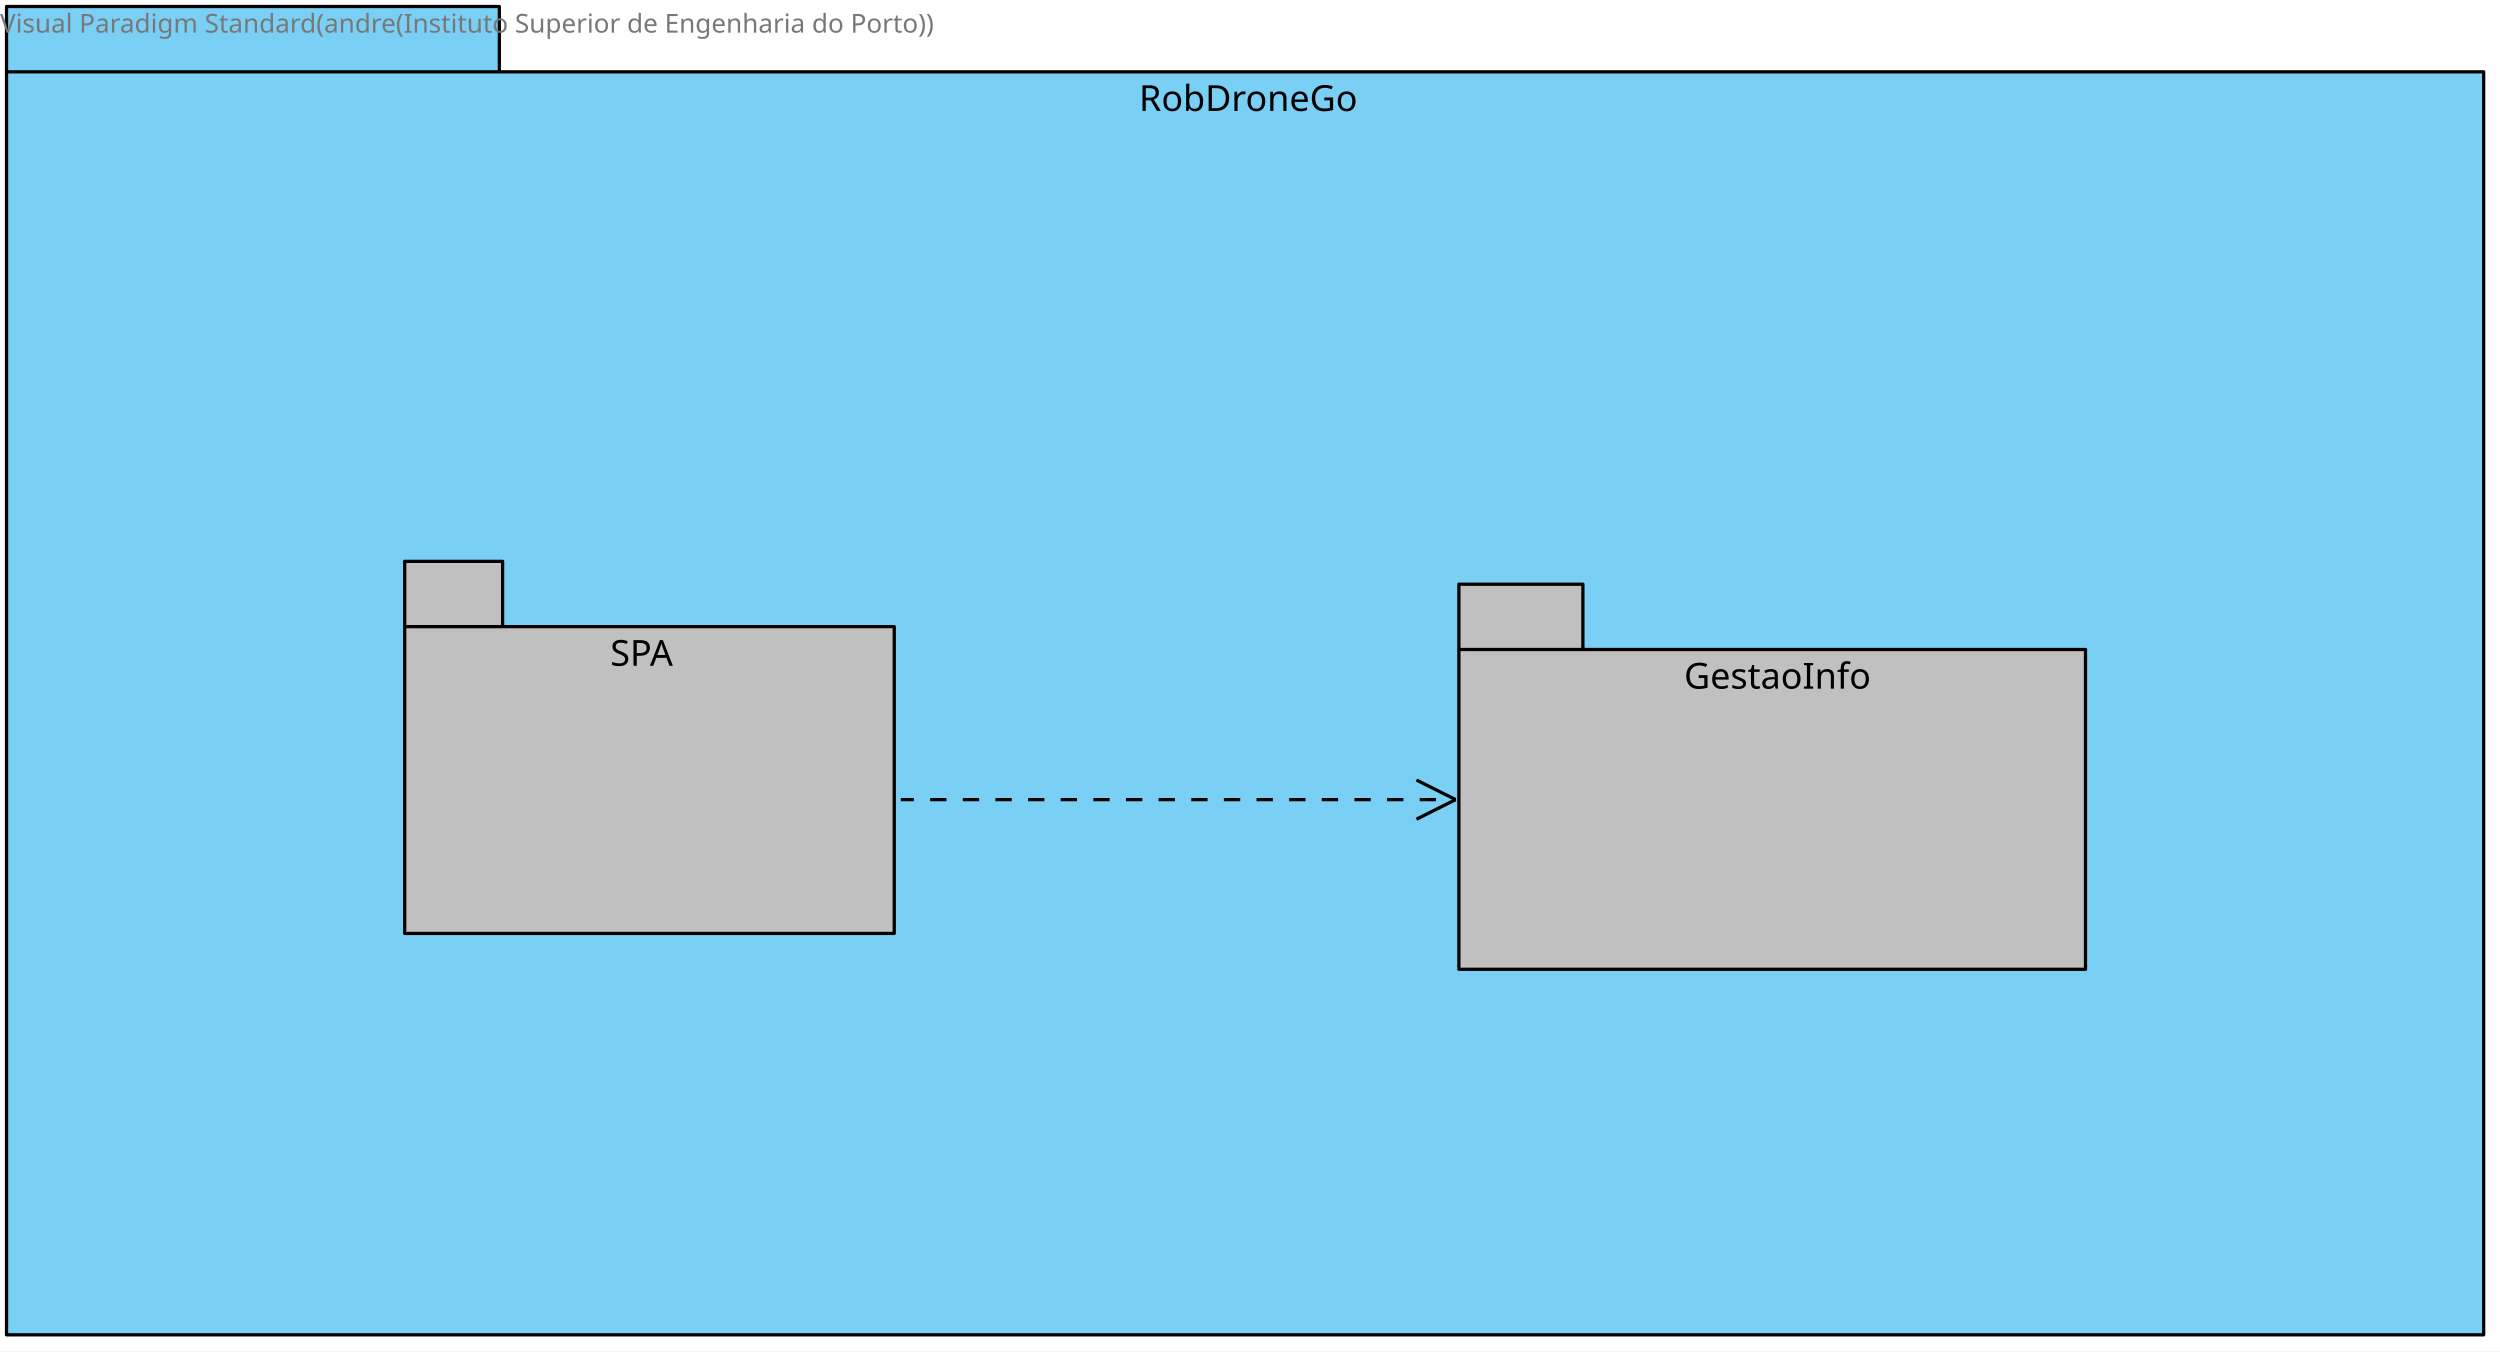
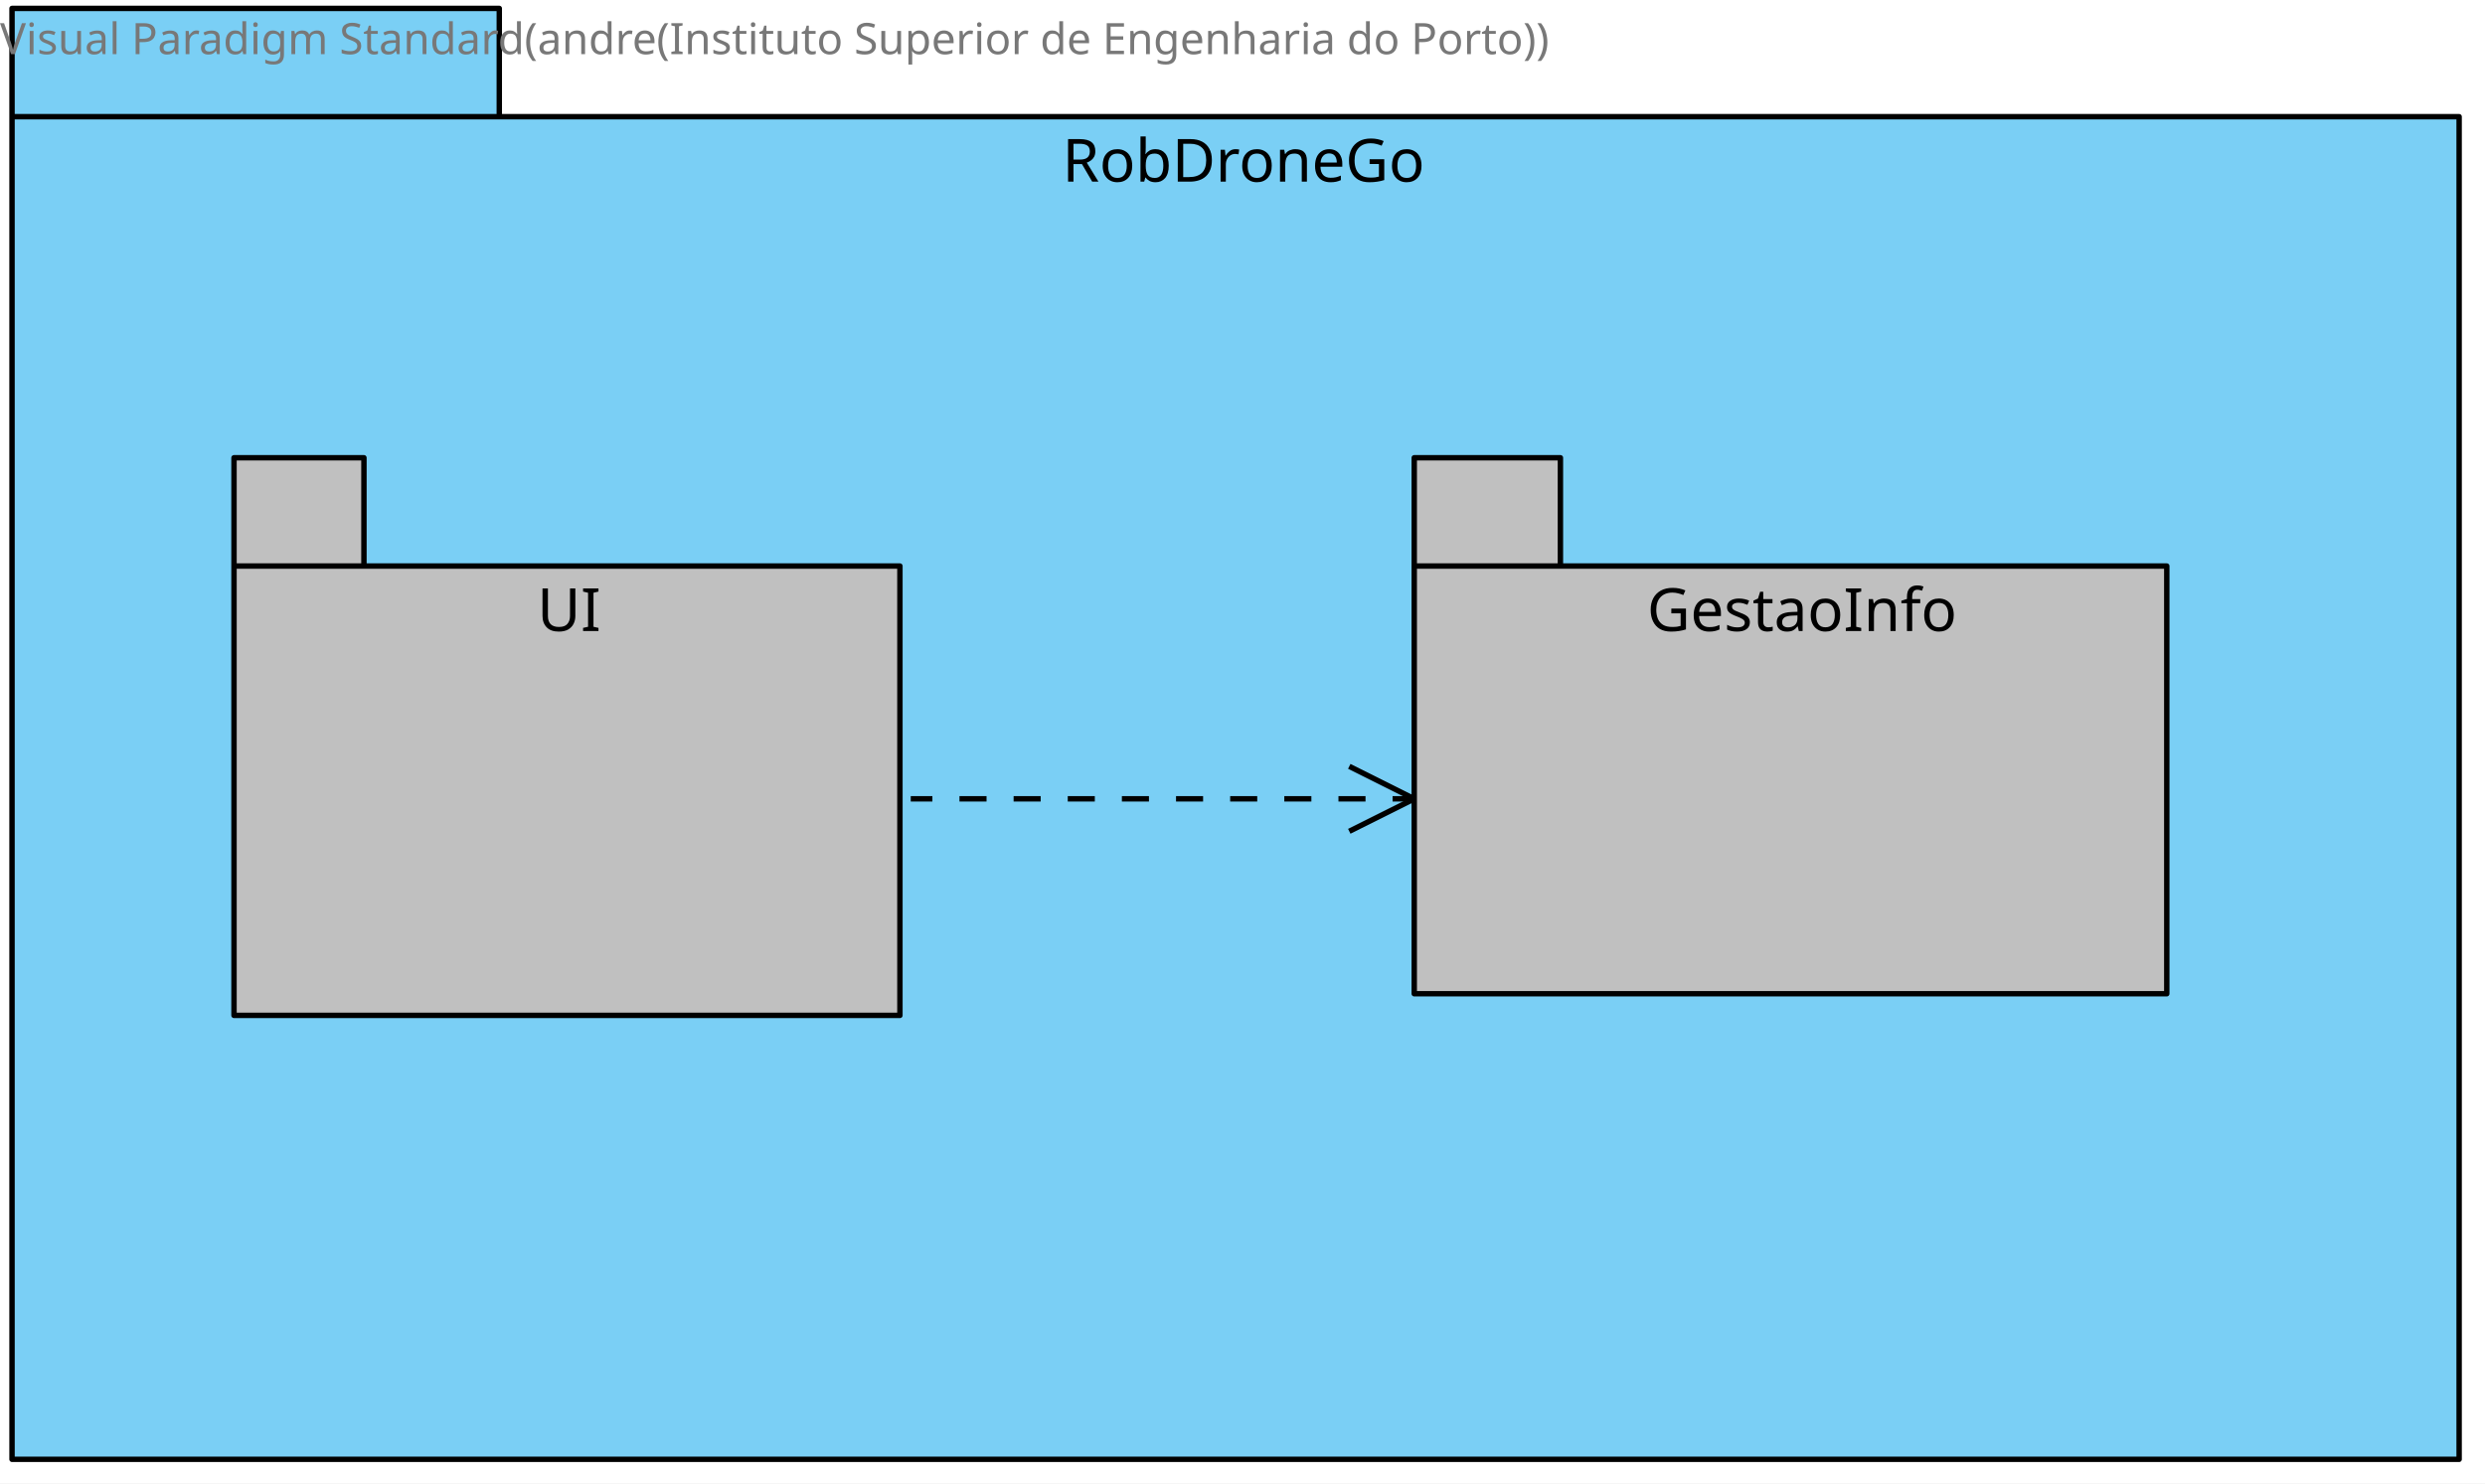
- <svg xmlns="http://www.w3.org/2000/svg" fill-opacity="0" color-rendering="auto" color-interpolation="auto" text-rendering="auto" stroke="rgb(0,0,0)" stroke-linecap="square" width="766" stroke-miterlimit="10" shape-rendering="auto" stroke-opacity="0" fill="rgb(0,0,0)" stroke-dasharray="none" font-weight="normal" stroke-width="1" height="414" font-family="'Dialog'" font-style="normal" stroke-linejoin="miter" font-size="12px" stroke-dashoffset="0" image-rendering="auto">
+ <svg xmlns="http://www.w3.org/2000/svg" fill-opacity="0" color-rendering="auto" color-interpolation="auto" text-rendering="auto" stroke="rgb(0,0,0)" stroke-linecap="square" width="459" stroke-miterlimit="10" shape-rendering="auto" stroke-opacity="0" fill="rgb(0,0,0)" stroke-dasharray="none" font-weight="normal" stroke-width="1" height="274" font-family="'Dialog'" font-style="normal" stroke-linejoin="miter" font-size="12px" stroke-dashoffset="0" image-rendering="auto">
  <defs id="genericDefs" />
  <g>
    <defs id="defs1">
      <clipPath clipPathUnits="userSpaceOnUse" id="clipPath1">
-         <path d="M-7 -7 L771 -7 L771 419 L-7 419 L-7 -7 Z" />
+         <path d="M-7 -7 L464 -7 L464 280 L-7 280 L-7 -7 Z" />
      </clipPath>
      <clipPath clipPathUnits="userSpaceOnUse" id="clipPath2">
-         <path d="M0 0 L0 388 L760 388 L760 0 Z" />
+         <path d="M0 0 L0 249 L453 249 L453 0 Z" />
      </clipPath>
      <clipPath clipPathUnits="userSpaceOnUse" id="clipPath3">
-         <path d="M-7 -7 L204 -7 L204 130 L-7 130 L-7 -7 Z" />
+         <path d="M-7 -7 L135 -7 L135 115 L-7 115 L-7 -7 Z" />
      </clipPath>
      <clipPath clipPathUnits="userSpaceOnUse" id="clipPath4">
-         <path d="M0 0 L0 99 L193 99 L193 0 Z" />
+         <path d="M0 0 L0 84 L124 84 L124 0 Z" />
      </clipPath>
      <clipPath clipPathUnits="userSpaceOnUse" id="clipPath5">
-         <path d="M-7 -7 L162 -7 L162 126 L-7 126 L-7 -7 Z" />
+         <path d="M-7 -7 L151 -7 L151 111 L-7 111 L-7 -7 Z" />
      </clipPath>
      <clipPath clipPathUnits="userSpaceOnUse" id="clipPath6">
-         <path d="M0 0 L0 95 L151 95 L151 0 Z" />
+         <path d="M0 0 L0 80 L140 80 L140 0 Z" />
      </clipPath>
      <clipPath clipPathUnits="userSpaceOnUse" id="clipPath7">
-         <path d="M0 0 L274 0 L274 104 L0 104 L0 0 Z" />
+         <path d="M0 0 L208 0 L208 115 L0 115 L0 0 Z" />
      </clipPath>
      <clipPath clipPathUnits="userSpaceOnUse" id="clipPath8">
-         <path d="M0 0 L0 104 L274 104 L274 0 Z" />
+         <path d="M0 0 L0 115 L208 115 L208 0 Z" />
      </clipPath>
    </defs>
    <g fill="white" text-rendering="geometricPrecision" fill-opacity="1" stroke-opacity="1" stroke="white">
-       <rect x="0" width="766" height="414" y="0" stroke="none" />
+       <rect x="0" width="459" height="274" y="0" stroke="none" />
    </g>
-     <g font-size="11px" transform="translate(2,2)" fill-opacity="1" fill="rgb(122,207,245)" text-rendering="geometricPrecision" image-rendering="optimizeQuality" font-family="sans-serif" stroke="rgb(122,207,245)" stroke-opacity="1">
-       <rect x="0" width="151" height="20" y="0" clip-path="url(#clipPath1)" stroke="none" />
-       <rect x="0" width="759" height="387" y="20" clip-path="url(#clipPath1)" stroke="none" />
+     <g font-size="11px" transform="translate(2.2222,1.5556)" fill-opacity="1" fill="rgb(122,207,245)" text-rendering="geometricPrecision" image-rendering="optimizeQuality" font-family="sans-serif" stroke="rgb(122,207,245)" stroke-opacity="1">
+       <rect x="0" width="90" height="20" y="0" clip-path="url(#clipPath1)" stroke="none" />
+       <rect x="0" width="452" height="248" y="20" clip-path="url(#clipPath1)" stroke="none" />
    </g>
-     <g stroke-linecap="butt" font-size="11px" transform="translate(2,2)" fill-opacity="1" fill="black" text-rendering="geometricPrecision" image-rendering="optimizeQuality" font-family="sans-serif" stroke-linejoin="round" stroke="black" stroke-opacity="1" stroke-miterlimit="0">
-       <path fill="none" d="M0 20 L759 20 L759 407 L0 407 L0 0 L151 0 L151 20" clip-path="url(#clipPath1)" />
+     <g stroke-linecap="butt" font-size="11px" transform="translate(2.2222,1.5556)" fill-opacity="1" fill="black" text-rendering="geometricPrecision" image-rendering="optimizeQuality" font-family="sans-serif" stroke-linejoin="round" stroke="black" stroke-opacity="1" stroke-miterlimit="0">
+       <path fill="none" d="M0 20 L452 20 L452 268 L0 268 L0 0 L90 0 L90 20" clip-path="url(#clipPath1)" />
    </g>
-     <g font-size="11px" transform="translate(2,22)" fill-opacity="1" fill="black" text-rendering="geometricPrecision" image-rendering="optimizeQuality" font-family="sans-serif" stroke="black" stroke-opacity="1">
-       <text x="347" xml:space="preserve" y="12" clip-path="url(#clipPath2)" stroke="none">RobDroneGo</text>
+     <g font-size="11px" transform="translate(2.2222,21.5556)" fill-opacity="1" fill="black" text-rendering="geometricPrecision" image-rendering="optimizeQuality" font-family="sans-serif" stroke="black" stroke-opacity="1">
+       <text x="194" xml:space="preserve" y="12" clip-path="url(#clipPath2)" stroke="none">RobDroneGo</text>
    </g>
-     <g font-size="11px" transform="translate(447,179)" fill-opacity="1" fill="silver" text-rendering="geometricPrecision" image-rendering="optimizeQuality" font-family="sans-serif" stroke="silver" stroke-opacity="1">
-       <rect x="0" width="38" height="20" y="0" clip-path="url(#clipPath3)" stroke="none" />
-       <rect x="0" width="192" height="98" y="20" clip-path="url(#clipPath3)" stroke="none" />
+     <g font-size="11px" transform="translate(43.2222,84.5556)" fill-opacity="1" fill="silver" text-rendering="geometricPrecision" image-rendering="optimizeQuality" font-family="sans-serif" stroke="silver" stroke-opacity="1">
+       <rect x="0" width="24" height="20" y="0" clip-path="url(#clipPath3)" stroke="none" />
+       <rect x="0" width="123" height="83" y="20" clip-path="url(#clipPath3)" stroke="none" />
    </g>
-     <g stroke-linecap="butt" font-size="11px" transform="translate(447,179)" fill-opacity="1" fill="black" text-rendering="geometricPrecision" image-rendering="optimizeQuality" font-family="sans-serif" stroke-linejoin="round" stroke="black" stroke-opacity="1" stroke-miterlimit="0">
-       <path fill="none" d="M0 20 L192 20 L192 118 L0 118 L0 0 L38 0 L38 20" clip-path="url(#clipPath3)" />
+     <g stroke-linecap="butt" font-size="11px" transform="translate(43.2222,84.5556)" fill-opacity="1" fill="black" text-rendering="geometricPrecision" image-rendering="optimizeQuality" font-family="sans-serif" stroke-linejoin="round" stroke="black" stroke-opacity="1" stroke-miterlimit="0">
+       <path fill="none" d="M0 20 L123 20 L123 103 L0 103 L0 0 L24 0 L24 20" clip-path="url(#clipPath3)" />
    </g>
-     <g font-size="11px" transform="translate(447,199)" fill-opacity="1" fill="black" text-rendering="geometricPrecision" image-rendering="optimizeQuality" font-family="sans-serif" stroke="black" stroke-opacity="1">
-       <text x="69" xml:space="preserve" y="12" clip-path="url(#clipPath4)" stroke="none">GestaoInfo</text>
+     <g font-size="11px" transform="translate(43.2222,104.5556)" fill-opacity="1" fill="black" text-rendering="geometricPrecision" image-rendering="optimizeQuality" font-family="sans-serif" stroke="black" stroke-opacity="1">
+       <text x="56" xml:space="preserve" y="12" clip-path="url(#clipPath4)" stroke="none">UI</text>
    </g>
-     <g font-size="11px" transform="translate(124,172)" fill-opacity="1" fill="silver" text-rendering="geometricPrecision" image-rendering="optimizeQuality" font-family="sans-serif" stroke="silver" stroke-opacity="1">
-       <rect x="0" width="30" height="20" y="0" clip-path="url(#clipPath5)" stroke="none" />
-       <rect x="0" width="150" height="94" y="20" clip-path="url(#clipPath5)" stroke="none" />
+     <g font-size="11px" transform="translate(261.2222,84.5556)" fill-opacity="1" fill="silver" text-rendering="geometricPrecision" image-rendering="optimizeQuality" font-family="sans-serif" stroke="silver" stroke-opacity="1">
+       <rect x="0" width="27" height="20" y="0" clip-path="url(#clipPath5)" stroke="none" />
+       <rect x="0" width="139" height="79" y="20" clip-path="url(#clipPath5)" stroke="none" />
    </g>
-     <g stroke-linecap="butt" font-size="11px" transform="translate(124,172)" fill-opacity="1" fill="black" text-rendering="geometricPrecision" image-rendering="optimizeQuality" font-family="sans-serif" stroke-linejoin="round" stroke="black" stroke-opacity="1" stroke-miterlimit="0">
-       <path fill="none" d="M0 20 L150 20 L150 114 L0 114 L0 0 L30 0 L30 20" clip-path="url(#clipPath5)" />
+     <g stroke-linecap="butt" font-size="11px" transform="translate(261.2222,84.5556)" fill-opacity="1" fill="black" text-rendering="geometricPrecision" image-rendering="optimizeQuality" font-family="sans-serif" stroke-linejoin="round" stroke="black" stroke-opacity="1" stroke-miterlimit="0">
+       <path fill="none" d="M0 20 L139 20 L139 99 L0 99 L0 0 L27 0 L27 20" clip-path="url(#clipPath5)" />
    </g>
-     <g font-size="11px" transform="translate(124,192)" fill-opacity="1" fill="black" text-rendering="geometricPrecision" image-rendering="optimizeQuality" font-family="sans-serif" stroke="black" stroke-opacity="1">
-       <text x="63" xml:space="preserve" y="12" clip-path="url(#clipPath6)" stroke="none">SPA</text>
+     <g font-size="11px" transform="translate(261.2222,104.5556)" fill-opacity="1" fill="black" text-rendering="geometricPrecision" image-rendering="optimizeQuality" font-family="sans-serif" stroke="black" stroke-opacity="1">
+       <text x="43" xml:space="preserve" y="12" clip-path="url(#clipPath6)" stroke="none">GestaoInfo</text>
    </g>
-     <g fill-opacity="1" text-rendering="geometricPrecision" stroke="black" stroke-linecap="butt" transform="translate(226,195)" stroke-opacity="1" fill="black" stroke-dasharray="5" font-family="sans-serif" stroke-linejoin="round" font-size="11px" stroke-dashoffset="1" image-rendering="optimizeQuality">
-       <line y2="50" fill="none" x1="50" clip-path="url(#clipPath8)" x2="220" y1="50" />
-       <line clip-path="url(#clipPath8)" stroke-dashoffset="0" fill="none" x1="220" x2="208" y1="50" y2="44" stroke-dasharray="none" />
-       <line clip-path="url(#clipPath8)" stroke-dashoffset="0" fill="none" x1="220" x2="208" y1="50" y2="56" stroke-dasharray="none" />
+     <g fill-opacity="1" text-rendering="geometricPrecision" stroke="black" stroke-linecap="butt" transform="translate(112.2222,91.5556)" stroke-opacity="1" fill="black" stroke-dasharray="5" font-family="sans-serif" stroke-linejoin="round" font-size="11px" stroke-dashoffset="1" image-rendering="optimizeQuality">
+       <line y2="56" fill="none" x1="56" clip-path="url(#clipPath8)" x2="149" y1="56" />
+       <line clip-path="url(#clipPath8)" stroke-dashoffset="0" fill="none" x1="149" x2="137" y1="56" y2="50" stroke-dasharray="none" />
+       <line clip-path="url(#clipPath8)" stroke-dashoffset="0" fill="none" x1="149" x2="137" y1="56" y2="62" stroke-dasharray="none" />
    </g>
    <g font-size="8px" fill-opacity="1" fill="rgb(120,120,120)" text-rendering="geometricPrecision" image-rendering="optimizeQuality" stroke="rgb(120,120,120)" stroke-opacity="1">
      <text x="0" xml:space="preserve" y="10" stroke="none">Visual Paradigm Standard(andre(Instituto Superior de Engenharia do Porto))</text>
    </g>
  </g>
</svg>
